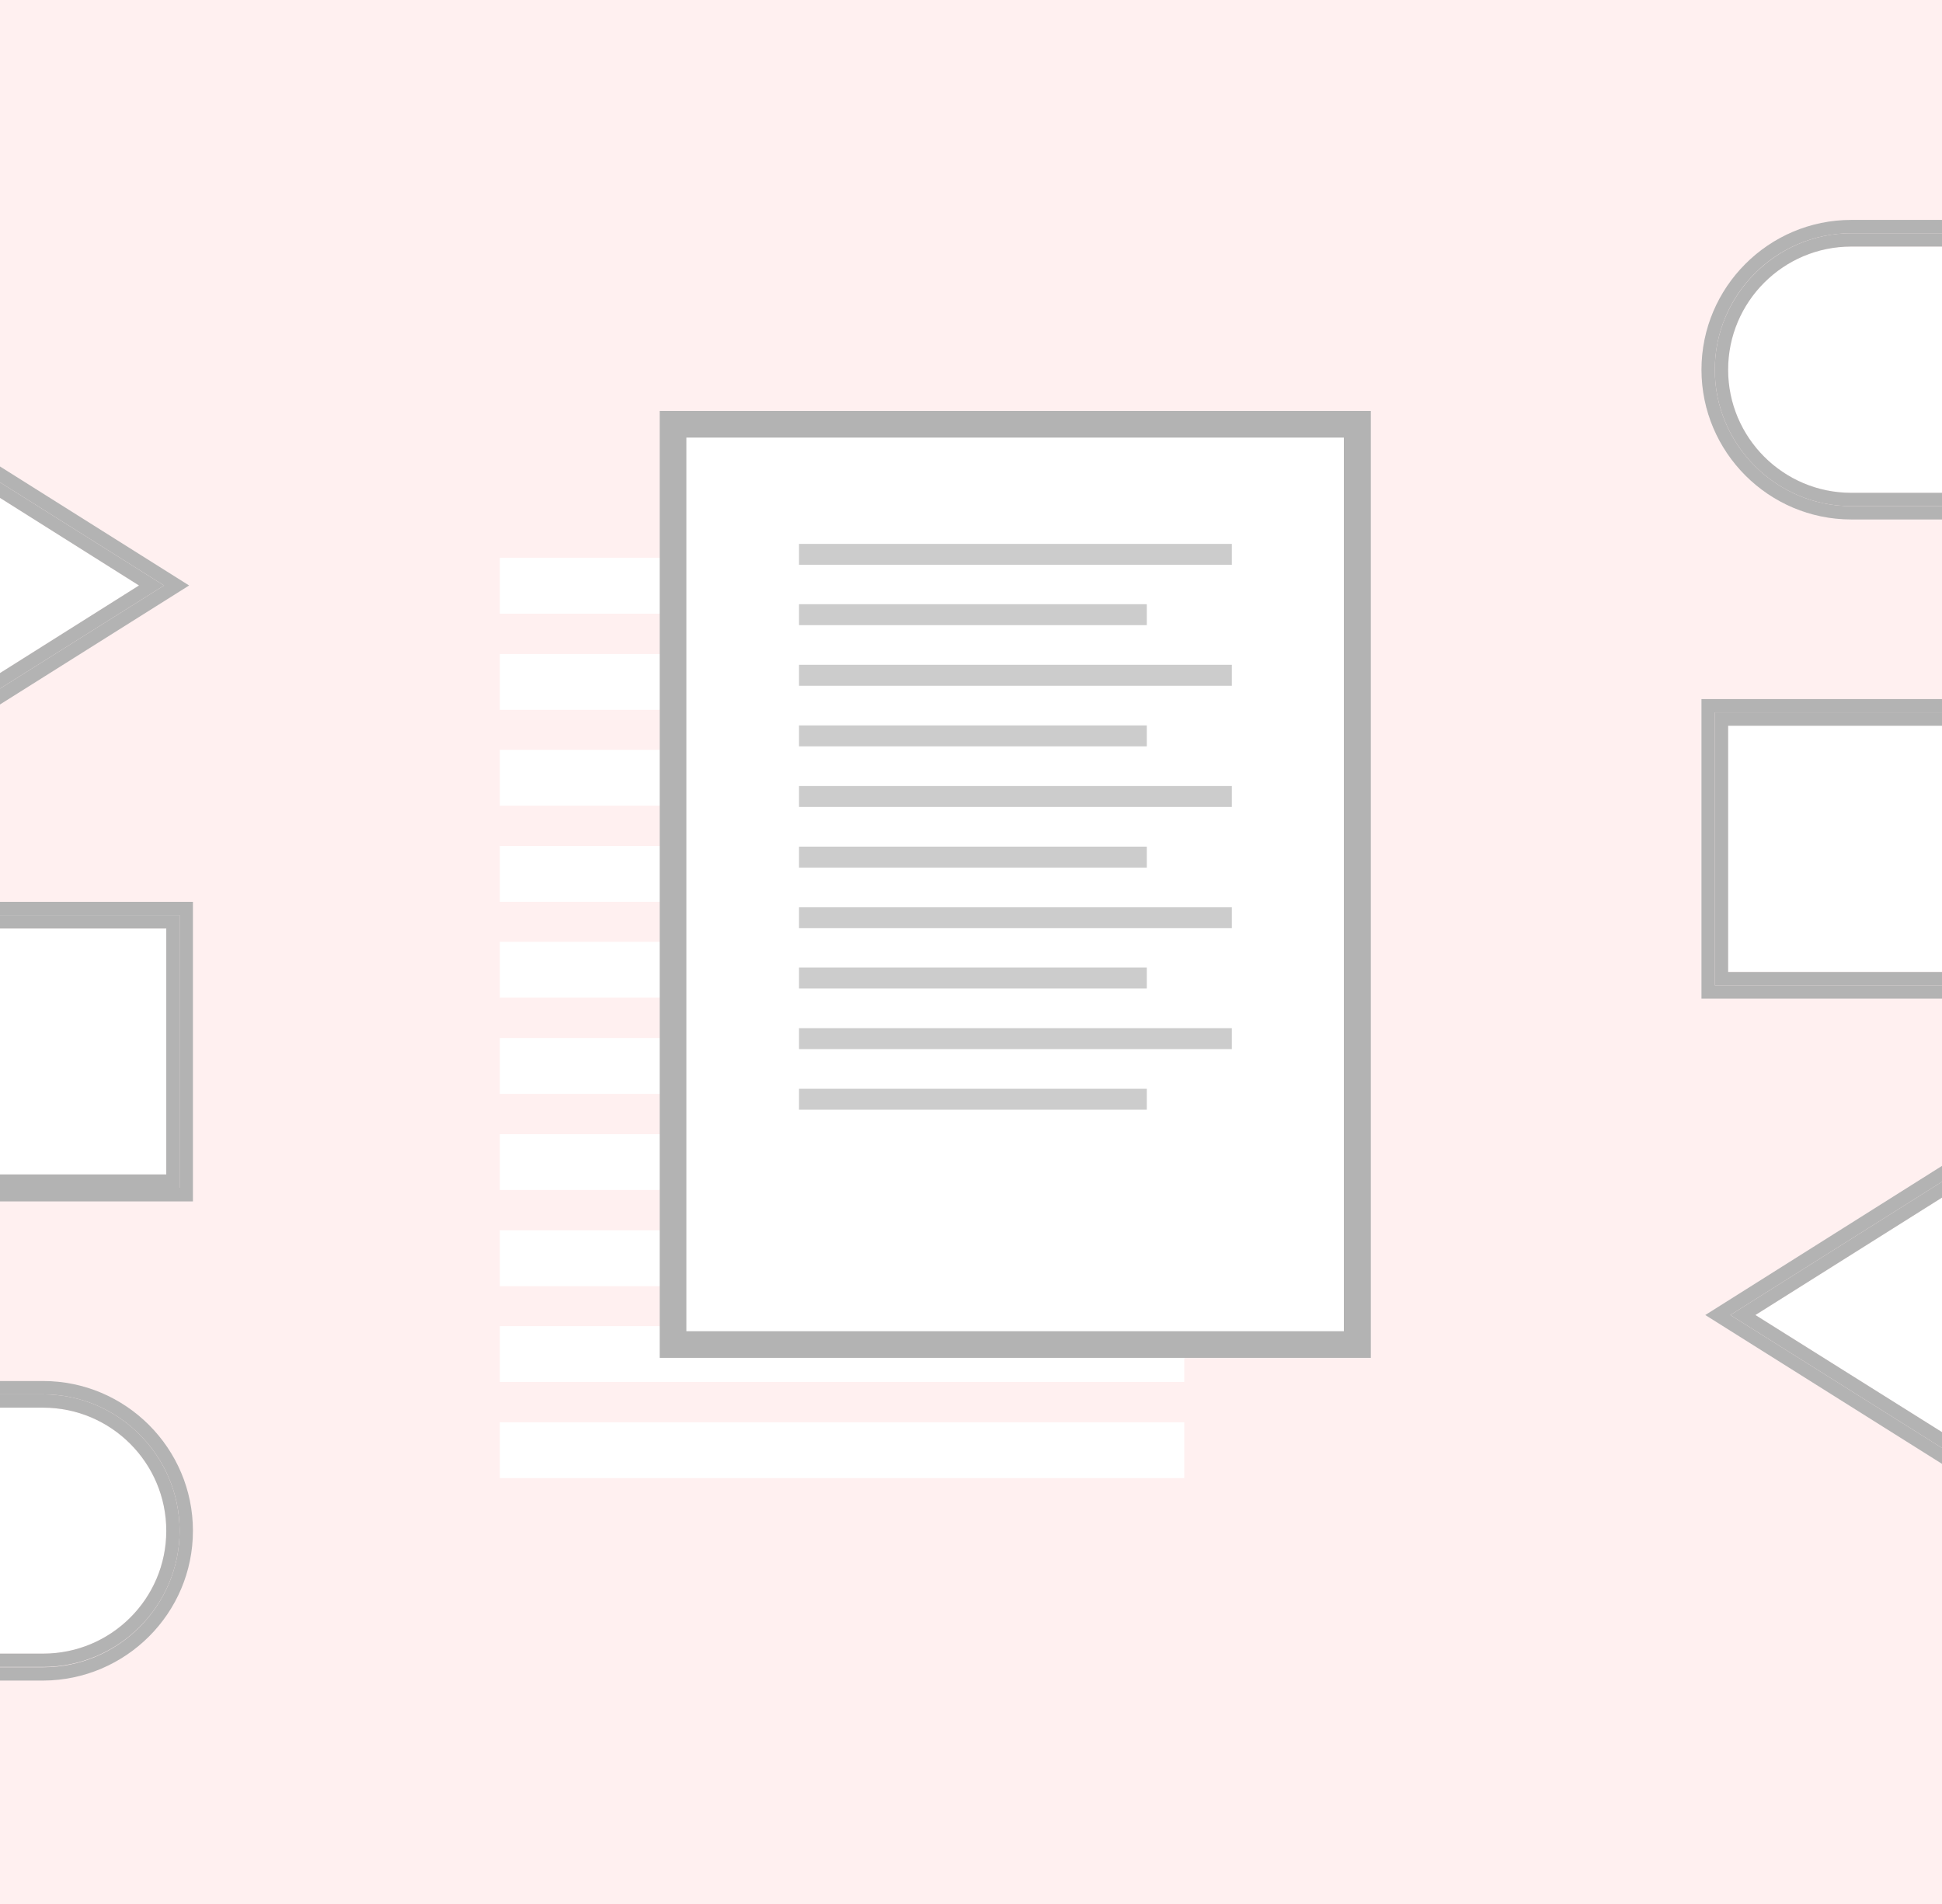
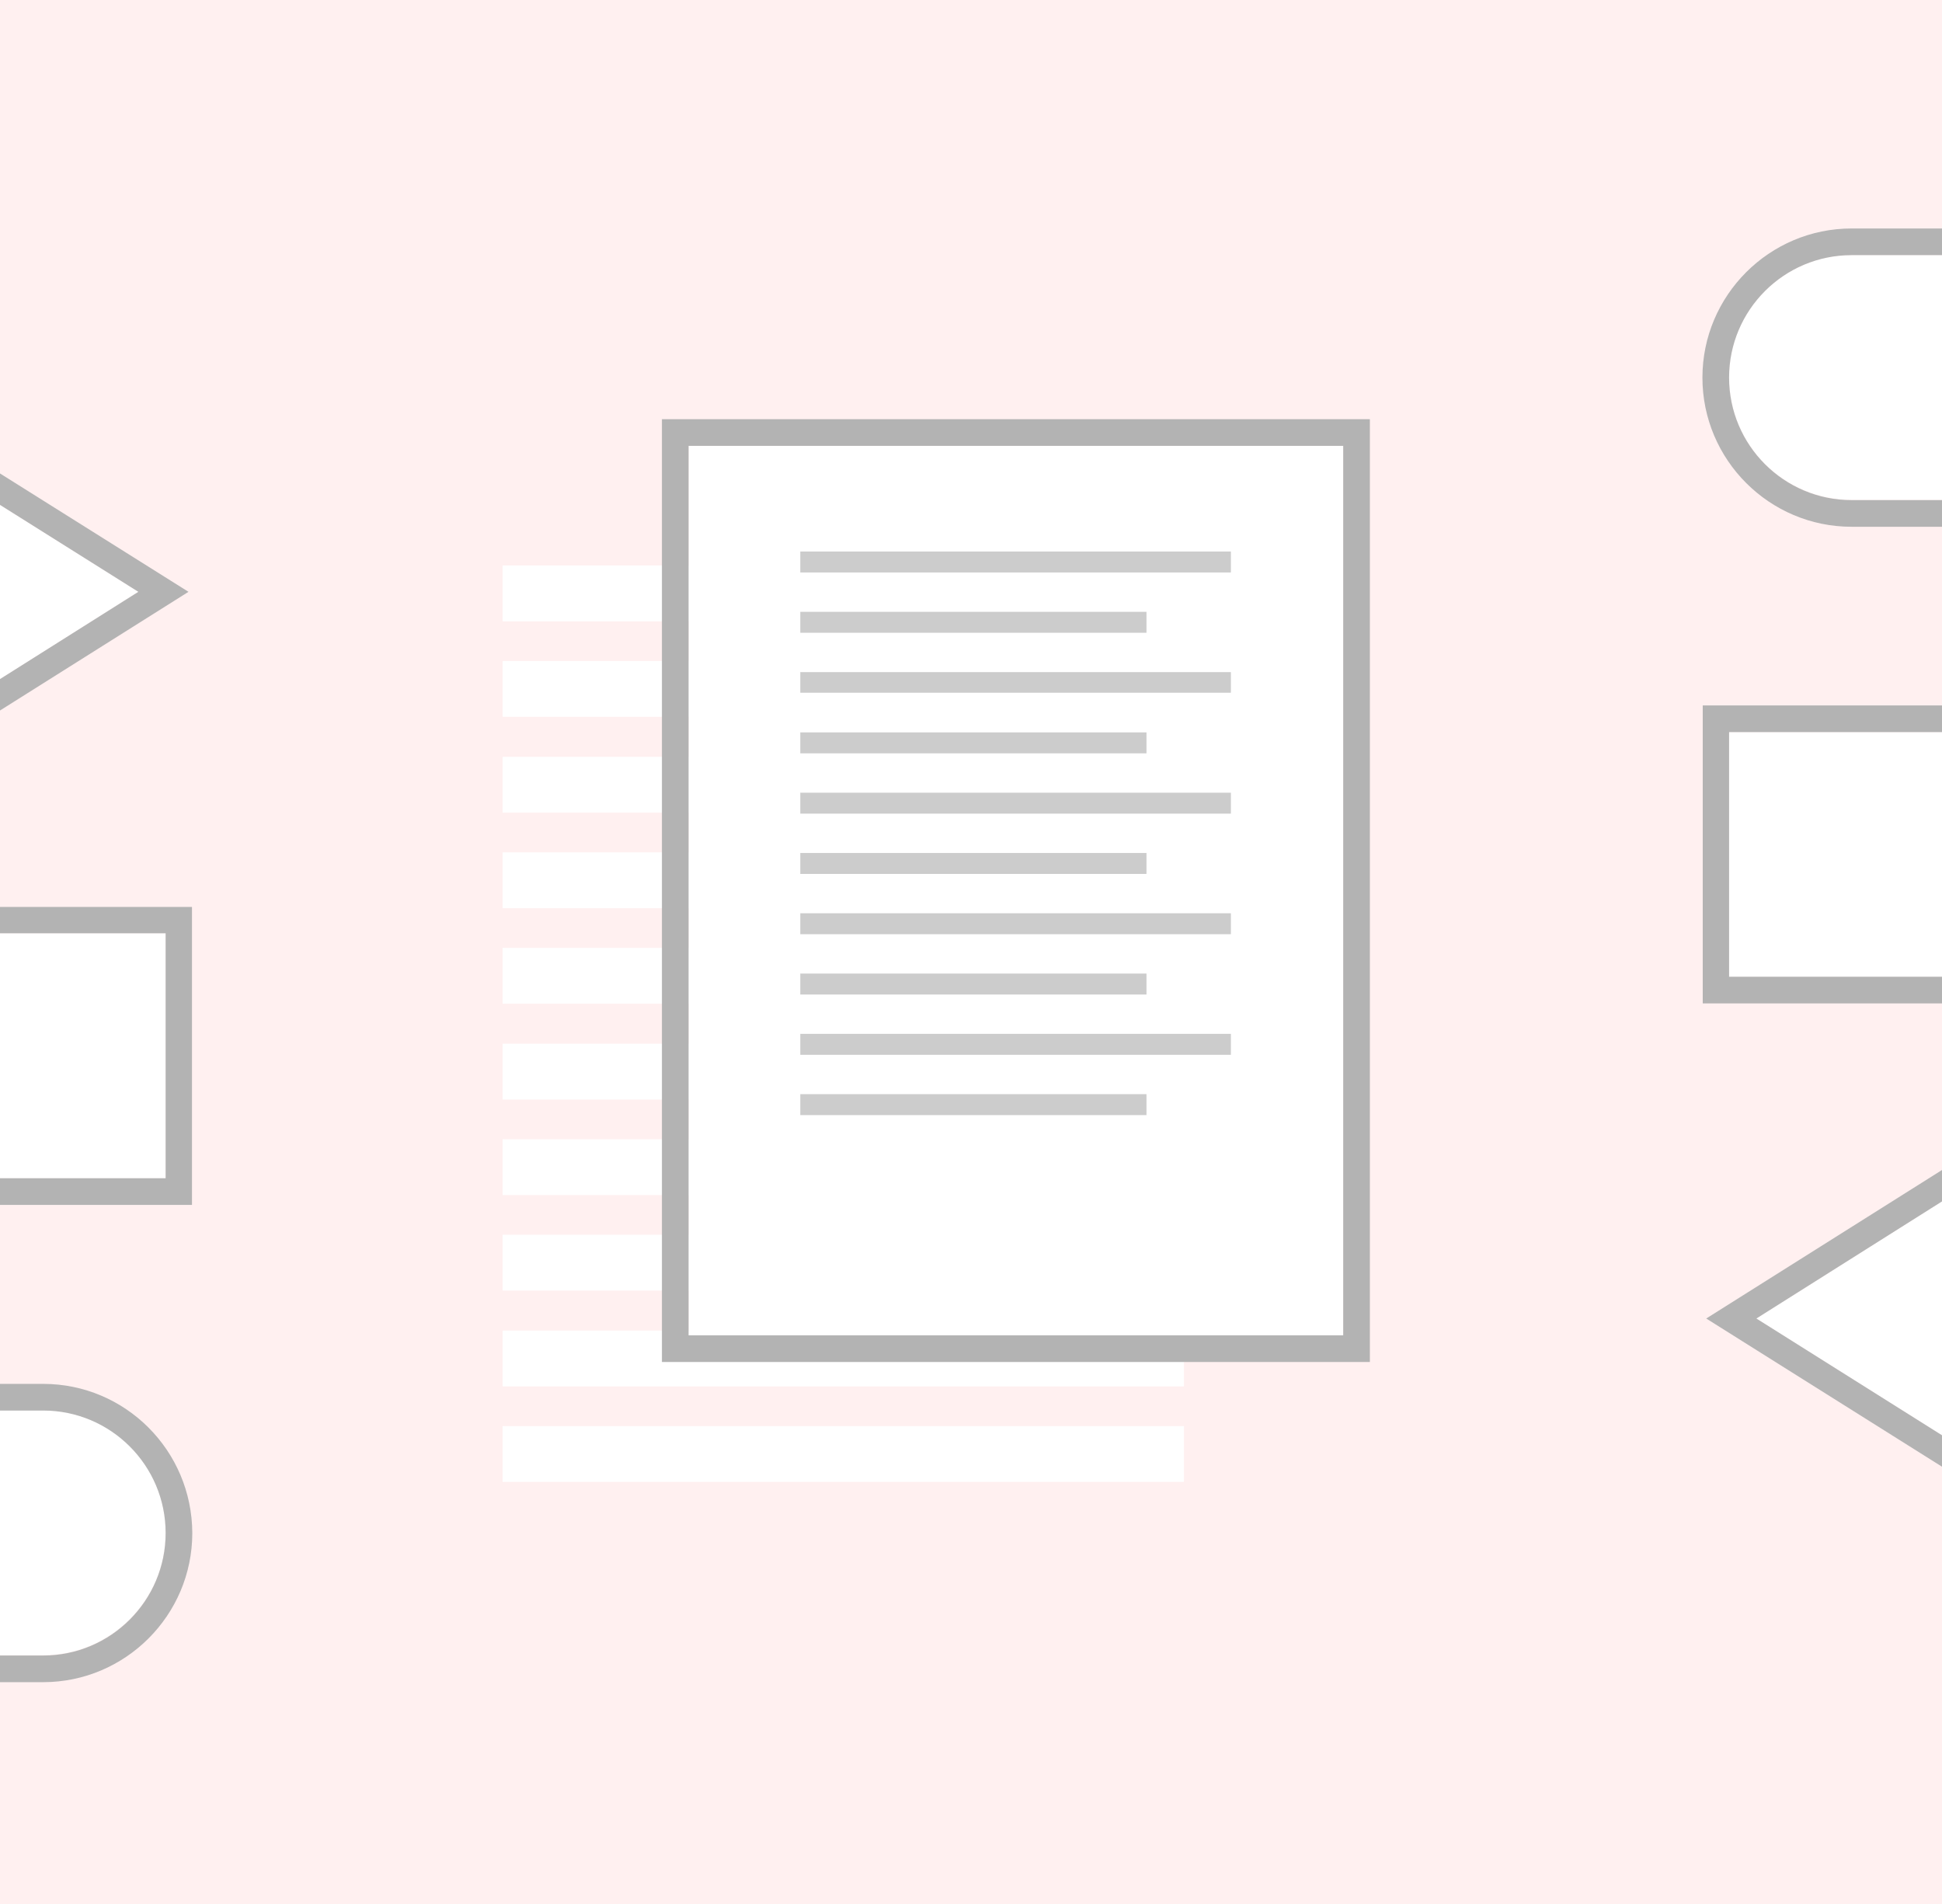
<svg xmlns="http://www.w3.org/2000/svg" xmlns:xlink="http://www.w3.org/1999/xlink" version="1.1" id="Layer_1" x="0px" y="0px" width="612px" height="600px" viewBox="0 0 612 600" enable-background="new 0 0 612 600" xml:space="preserve">
  <pattern x="-1646.4" y="-112.9" width="61" height="68.3" patternUnits="userSpaceOnUse" id="New_Pattern_Swatch_1" viewBox="0 -68.3 61 68.3" overflow="visible">
    <g>
      <polygon fill="none" points="0,0 61,0 61,-68.3 0,-68.3   " />
      <polygon fill="#FFF0F0" points="61,0 0,0 0,-68.3 61,-68.3   " />
    </g>
  </pattern>
+   <rect fill="url(#New_Pattern_Swatch_1)" width="612" height="600" />
  <g id="Heading">
    <defs>
      <rect id="SVGID_7_" x="-807.5" width="612" height="600" />
    </defs>
    <clipPath id="SVGID_2_">
      <use xlink:href="#SVGID_7_" overflow="visible" />
    </clipPath>
    <g opacity="0.8" clip-path="url(#SVGID_2_)">
      <text transform="matrix(1 0 0 1 -812.1807 430.0376)" fill="#FF7070" font-family="'HelveticaNeue-Bold'" font-size="151.368">Grid systems</text>
    </g>
  </g>
  <g>
    <defs>
      <rect id="SVGID_9_" x="-807.5" y="754" width="612" height="438" />
    </defs>
    <clipPath id="SVGID_4_">
      <use xlink:href="#SVGID_9_" overflow="visible" />
    </clipPath>
  </g>
  <g>
-     <rect fill="url(#New_Pattern_Swatch_1)" width="612" height="600" />
    <g>
      <g>
-         <g>
-           <rect x="157.5" y="175.8" fill="#FFFFFF" width="215.7" height="17.6" />
-           <rect x="157.5" y="206.1" fill="#FFFFFF" width="215.7" height="17.6" />
-           <rect x="157.5" y="236.3" fill="#FFFFFF" width="215.7" height="17.6" />
-           <rect x="157.5" y="266.6" fill="#FFFFFF" width="215.7" height="17.6" />
-           <rect x="157.5" y="296.8" fill="#FFFFFF" width="215.7" height="17.6" />
-           <rect x="157.5" y="327.1" fill="#FFFFFF" width="215.7" height="17.6" />
-           <rect x="157.5" y="357.4" fill="#FFFFFF" width="215.7" height="17.6" />
-           <rect x="157.5" y="387.7" fill="#FFFFFF" width="215.7" height="17.6" />
-           <rect x="157.5" y="417.9" fill="#FFFFFF" width="215.7" height="17.6" />
-           <rect x="157.5" y="448.2" fill="#FFFFFF" width="215.7" height="17.6" />
-         </g>
-         <g>
-           <rect x="212.1" y="133.7" fill="#FFFFFF" width="215.7" height="290" />
-           <path fill="#B3B3B3" d="M432,427.9H207.9V129.5H432V427.9z M216.3,419.5h207.2V137.9H216.3V419.5z" />
-         </g>
-         <g>
-           <rect x="251.8" y="171.4" fill="#CCCCCC" width="136.4" height="6.6" />
-           <rect x="251.8" y="190.4" fill="#CCCCCC" width="109.6" height="6.6" />
-           <rect x="251.8" y="209.5" fill="#CCCCCC" width="136.4" height="6.6" />
-           <rect x="251.8" y="228.6" fill="#CCCCCC" width="109.6" height="6.6" />
-           <rect x="251.8" y="247.7" fill="#CCCCCC" width="136.4" height="6.6" />
-           <rect x="251.8" y="266.8" fill="#CCCCCC" width="109.6" height="6.6" />
-           <rect x="251.8" y="285.9" fill="#CCCCCC" width="136.4" height="6.6" />
-           <rect x="251.8" y="304.9" fill="#CCCCCC" width="109.6" height="6.6" />
-           <rect x="251.8" y="324" fill="#CCCCCC" width="136.4" height="6.6" />
-           <rect x="251.8" y="343.1" fill="#CCCCCC" width="109.6" height="6.6" />
-         </g>
+         <rect x="158.4" y="178.2" fill="#FFFFFF" width="214.7" height="17.6" />
+         <rect x="158.4" y="208.3" fill="#FFFFFF" width="214.7" height="17.6" />
+         <rect x="158.4" y="238.5" fill="#FFFFFF" width="214.7" height="17.6" />
+         <rect x="158.4" y="268.6" fill="#FFFFFF" width="214.7" height="17.6" />
+         <rect x="158.4" y="298.7" fill="#FFFFFF" width="214.7" height="17.6" />
+         <rect x="158.4" y="328.9" fill="#FFFFFF" width="214.7" height="17.6" />
+         <rect x="158.4" y="359" fill="#FFFFFF" width="214.7" height="17.6" />
+         <rect x="158.4" y="389.1" fill="#FFFFFF" width="214.7" height="17.6" />
+         <rect x="158.4" y="419.3" fill="#FFFFFF" width="214.7" height="17.6" />
+         <rect x="158.4" y="449.4" fill="#FFFFFF" width="214.7" height="17.6" />
      </g>
+       <rect x="217" y="140.5" fill="#FFFFFF" width="206.3" height="280.4" />
+       <path fill="#B3B3B3" d="M431.7,429.2H208.6V132.1h223.1V429.2z M217,420.8h206.3V140.5H217V420.8z" />
      <g>
-         <path fill="none" d="M537.4,414.4l74.6-46.9v-52.8h-75.8v-94.4H612v-56.6h-28.6c-26,0-47.2-21.2-47.2-47.2     c0-26,21.2-47.2,47.2-47.2H612v-4.8h-89.1v456.1H612v-59.3L537.4,414.4z" />
-         <path fill="#FFFFFF" d="M544.6,116.5c0,21.4,17.4,38.8,38.8,38.8H612V77.7h-28.6C562,77.7,544.6,95.1,544.6,116.5z" />
-         <path fill="#B3B3B3" d="M536.2,116.5c0,26,21.2,47.2,47.2,47.2H612v-4.2h-28.6c-23.6,0-43-19.3-43-43c0-23.6,19.3-43,43-43H612     v-4.2h-28.6C557.4,69.3,536.2,90.5,536.2,116.5z" />
-         <path fill="#B3B3B3" d="M540.4,116.5c0,23.6,19.3,43,43,43H612v-4.2h-28.6c-21.4,0-38.8-17.4-38.8-38.8     c0-21.4,17.4-38.8,38.8-38.8H612v-4.2h-28.6C559.8,73.5,540.4,92.9,540.4,116.5z" />
-         <rect x="544.6" y="228.7" fill="#FFFFFF" width="67.4" height="77.5" />
-         <polygon fill="#B3B3B3" points="536.2,314.7 612,314.7 612,310.5 540.4,310.5 540.4,224.5 612,224.5 612,220.3 536.2,220.3         " />
-         <polygon fill="#B3B3B3" points="540.4,310.5 612,310.5 612,306.3 544.6,306.3 544.6,228.7 612,228.7 612,224.5 540.4,224.5         " />
-         <polygon fill="#FFFFFF" points="612,451.3 612,377.4 553.2,414.4    " />
-         <polygon fill="#B3B3B3" points="612,461.3 612,456.3 545.3,414.4 612,372.4 612,367.4 537.4,414.4    " />
-         <polygon fill="#B3B3B3" points="612,456.3 612,451.3 553.2,414.4 612,377.4 612,372.4 545.3,414.4    " />
+         <rect x="252.2" y="173.8" fill="#CCCCCC" width="135.7" height="6.6" />
+         <rect x="252.2" y="192.8" fill="#CCCCCC" width="109.1" height="6.6" />
+         <rect x="252.2" y="211.8" fill="#CCCCCC" width="135.7" height="6.5" />
+         <rect x="252.2" y="230.8" fill="#CCCCCC" width="109.1" height="6.6" />
+         <rect x="252.2" y="249.8" fill="#CCCCCC" width="135.7" height="6.6" />
+         <rect x="252.2" y="268.8" fill="#CCCCCC" width="109.1" height="6.6" />
+         <rect x="252.2" y="287.8" fill="#CCCCCC" width="135.7" height="6.6" />
+         <rect x="252.2" y="306.8" fill="#CCCCCC" width="109.1" height="6.6" />
+         <rect x="252.2" y="325.8" fill="#CCCCCC" width="135.7" height="6.6" />
+         <rect x="252.2" y="344.8" fill="#CCCCCC" width="109.1" height="6.6" />
      </g>
-       <g>
-         <path fill="none" d="M0,89.8V147l59.6,37.5L0,222v62.2h60.8v94.4H0v56.6h13.6c26,0,47.2,21.2,47.2,47.2c0,26-21.2,47.2-47.2,47.2     H0v5.9h89.1V89.8H0z" />
-         <path fill="#FFFFFF" d="M52.4,482.4c0-21.4-17.4-38.8-38.8-38.8H0v77.5h13.6C35,521.1,52.4,503.7,52.4,482.4z" />
-         <path fill="#B3B3B3" d="M60.8,482.4c0-26-21.2-47.2-47.2-47.2H0v4.2h13.6c23.6,0,43,19.3,43,43c0,23.6-19.3,43-43,43H0v4.2h13.6     C39.6,529.5,60.8,508.4,60.8,482.4z" />
-         <path fill="#B3B3B3" d="M56.6,482.4c0-23.6-19.3-43-43-43H0v4.2h13.6c21.4,0,38.8,17.4,38.8,38.8S35,521.1,13.6,521.1H0v4.2h13.6     C37.3,525.3,56.6,506,56.6,482.4z" />
-         <rect y="292.6" fill="#FFFFFF" width="52.4" height="77.5" />
-         <polygon fill="#B3B3B3" points="60.8,284.2 0,284.2 0,288.4 56.6,288.4 56.6,374.3 0,374.3 0,378.6 60.8,378.6    " />
-         <polygon fill="#B3B3B3" points="56.6,288.4 0,288.4 0,292.6 52.4,292.6 52.4,370.1 0,370.1 0,374.3 56.6,374.3    " />
-         <polygon fill="#FFFFFF" points="0,156.9 0,212.1 43.8,184.5    " />
-         <polygon fill="#B3B3B3" points="0,147 0,152 51.7,184.5 0,217 0,222 59.6,184.5    " />
-         <polygon fill="#B3B3B3" points="0,152 0,156.9 43.8,184.5 0,212.1 0,217 51.7,184.5    " />
-       </g>
+       <path fill="none" d="M537.7,415.5l74.3-46.7v-52.5h-75.4v-93.9H612v-56.4h-28.5c-25.9,0-47-21.1-47-47c0-25.9,21.1-47,47-47H612    v-4.8h-88.7v454H612v-59.1L537.7,415.5z" />
+       <path fill="#FFFFFF" d="M544.9,118.9c0,21.3,17.3,38.6,38.6,38.6H612V80.4h-28.5C562.3,80.4,544.9,97.7,544.9,118.9z" />
+       <path fill="#B3B3B3" d="M583.5,72c-25.9,0-47,21.1-47,47c0,25.9,21.1,47,47,47H612v-4.2v-4.2h-28.5c-21.3,0-38.6-17.3-38.6-38.6    c0-21.3,17.3-38.6,38.6-38.6H612v-4.2V72H583.5z" />
+       <rect x="544.9" y="230.7" fill="#FFFFFF" width="67.1" height="77.2" />
+       <polygon fill="#B3B3B3" points="536.6,222.3 536.6,316.2 612,316.2 612,312 612,307.8 544.9,307.8 544.9,230.7 612,230.7     612,226.5 612,222.3   " />
+       <polygon fill="#FFFFFF" points="612,452.3 612,378.6 553.5,415.5   " />
+       <polygon fill="#B3B3B3" points="537.7,415.5 612,462.2 612,457.2 612,452.3 553.5,415.5 612,378.6 612,373.7 612,368.7   " />
+       <path fill="none" d="M0,92.2v56.9l59.4,37.3L0,223.9v61.9h60.5v93.9H0v56.4h13.6c25.9,0,47,21.1,47,47c0,25.9-21.1,47-47,47H0v5.9    h88.7V92.2H0z" />
+       <path fill="#FFFFFF" d="M52.2,483c0-21.3-17.3-38.6-38.6-38.6H0v77.2h13.6C34.8,521.6,52.2,504.3,52.2,483z" />
+       <path fill="#B3B3B3" d="M13.6,436.1H0v4.2v4.2h13.6c21.3,0,38.6,17.3,38.6,38.6c0,21.3-17.3,38.6-38.6,38.6H0v4.2v4.2h13.6    c25.9,0,47-21.1,47-47C60.5,457.1,39.5,436.1,13.6,436.1z" />
+       <rect y="294.1" fill="#FFFFFF" width="52.2" height="77.2" />
+       <polygon fill="#B3B3B3" points="0,285.8 0,289.9 0,294.1 52.2,294.1 52.2,371.3 0,371.3 0,375.5 0,379.7 60.5,379.7 60.5,285.8       " />
+       <polygon fill="#FFFFFF" points="0,159.1 0,214 43.6,186.5   " />
+       <polygon fill="#B3B3B3" points="0,149.2 0,154.1 0,159.1 43.6,186.5 0,214 0,218.9 0,223.9 59.4,186.5   " />
    </g>
  </g>
</svg>
